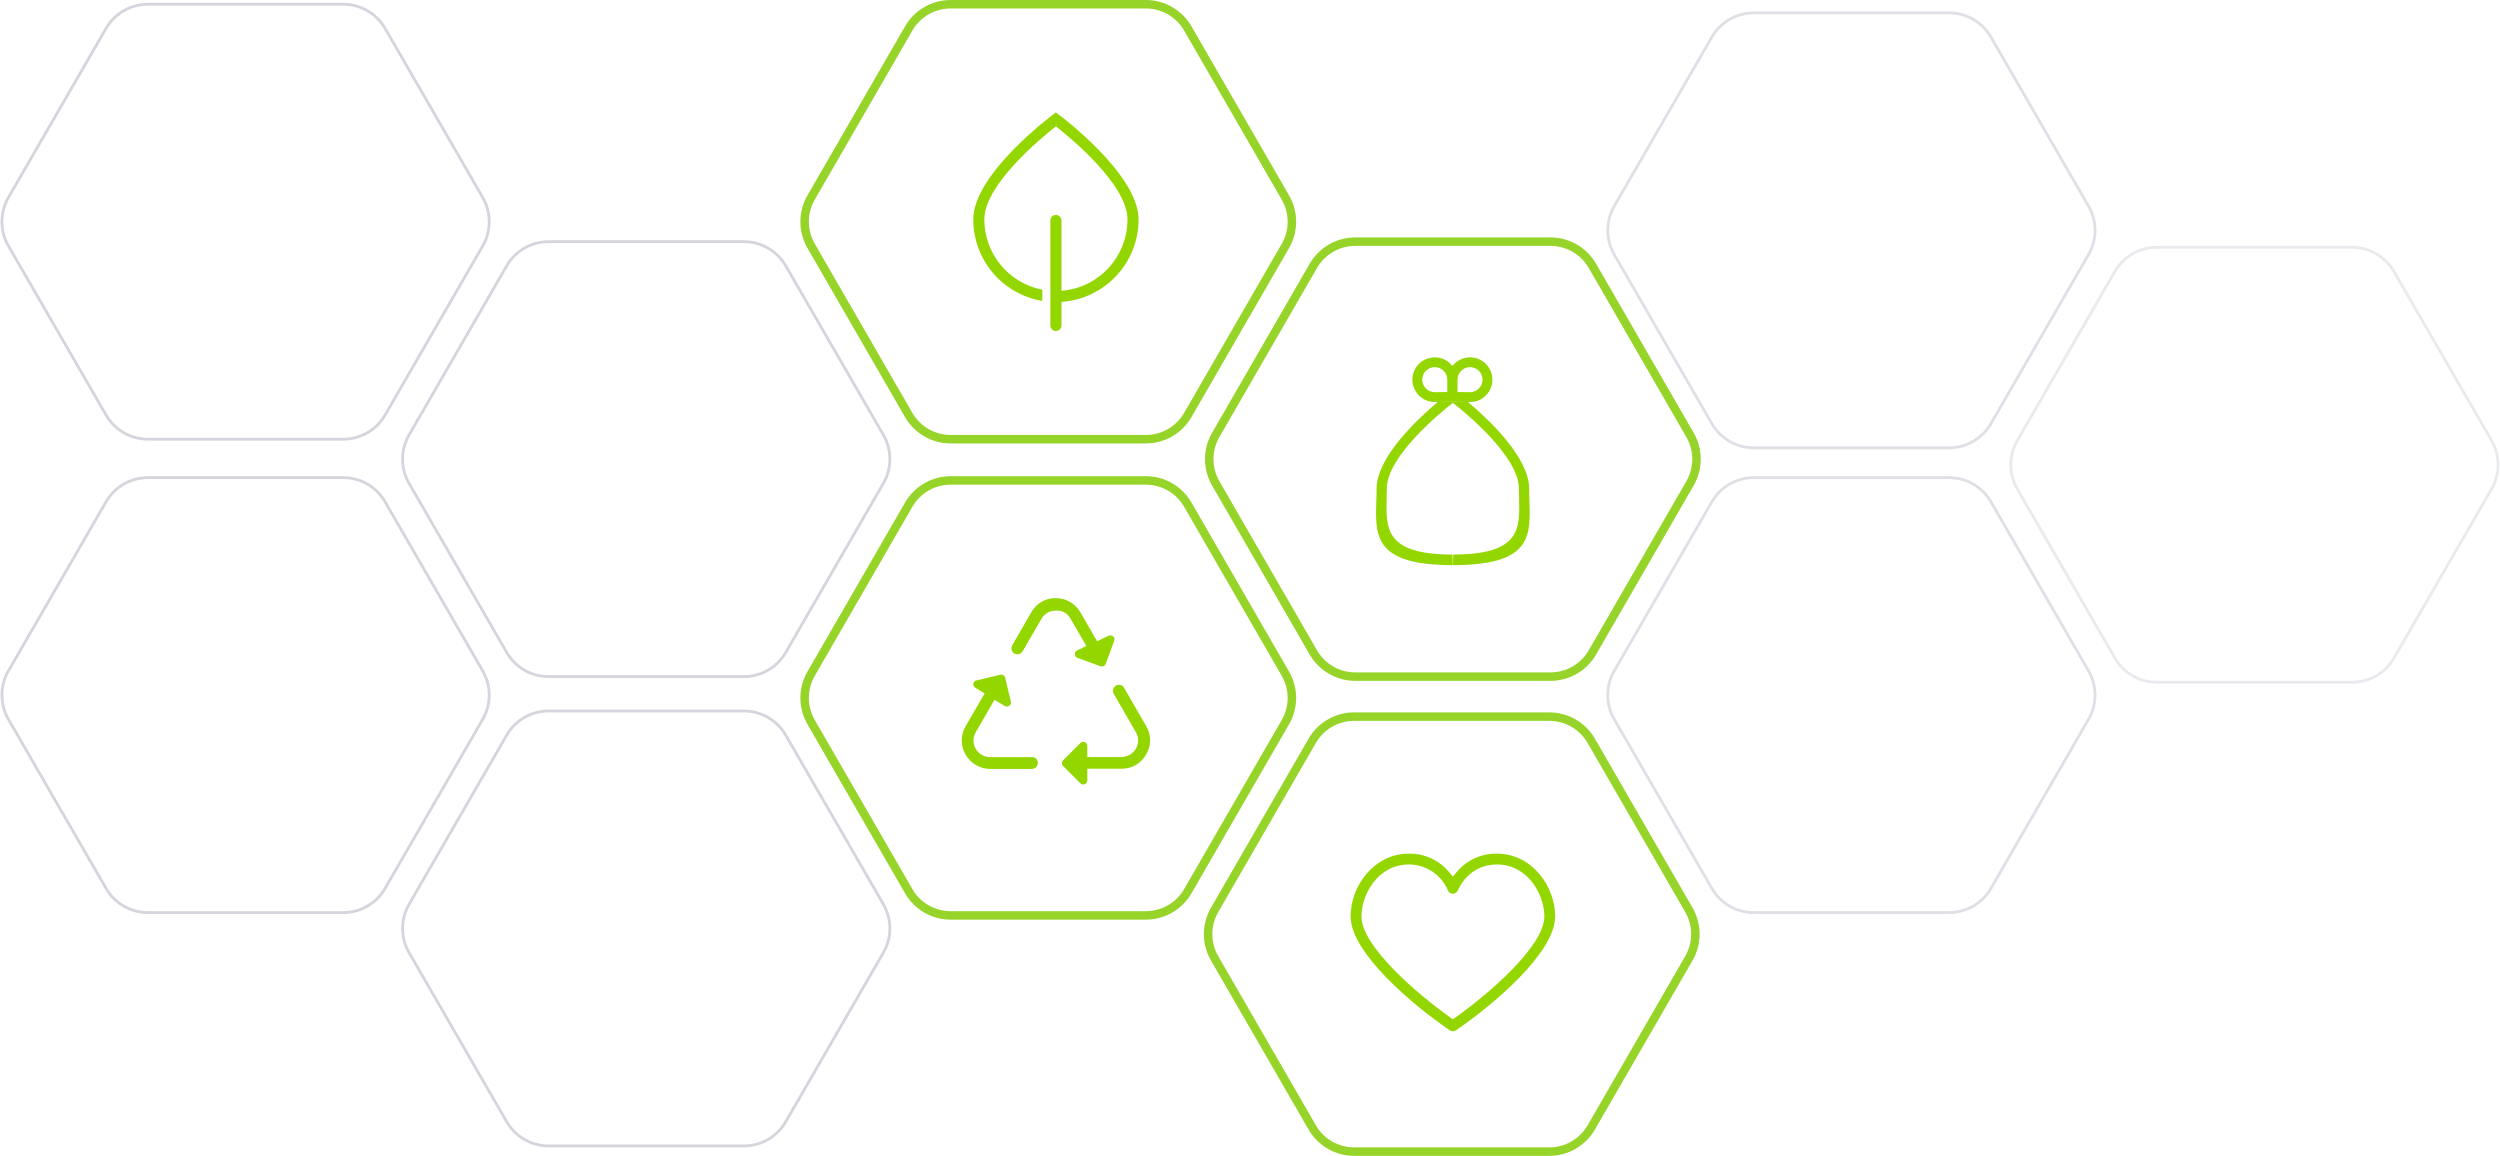
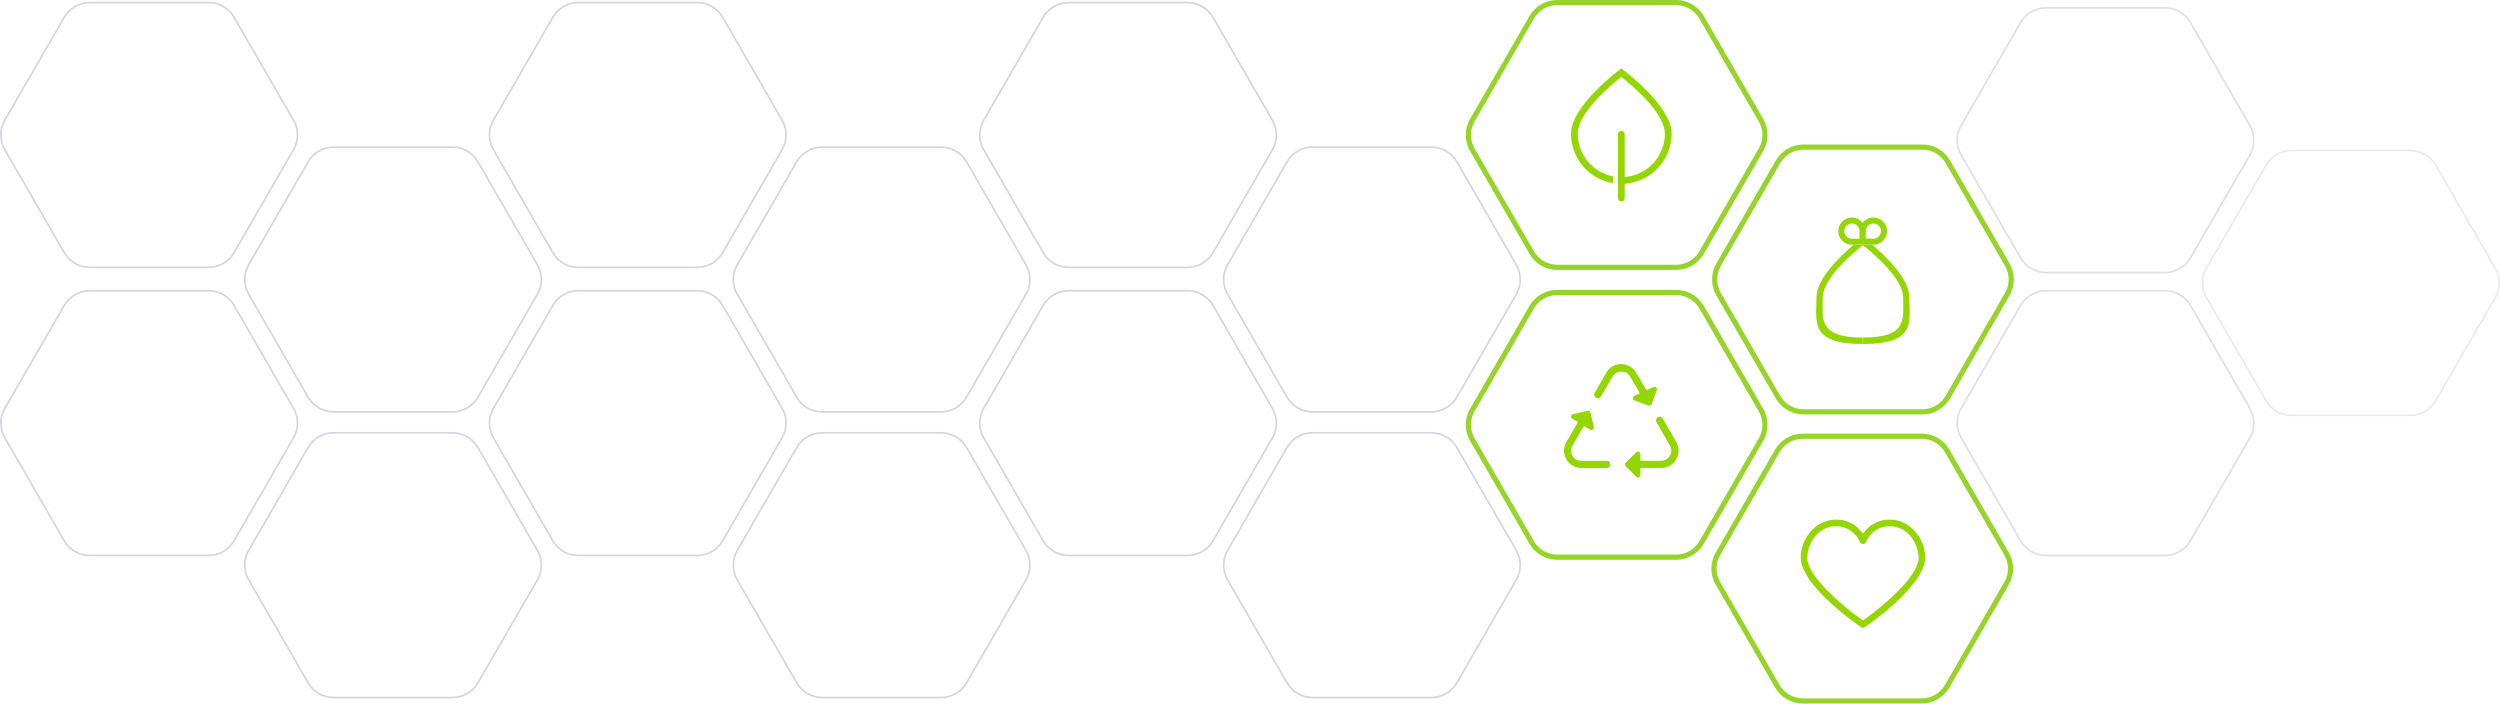
- <svg xmlns="http://www.w3.org/2000/svg" height="408.947" viewBox="0 0 884.522 408.947" width="884.522">
+ <svg xmlns="http://www.w3.org/2000/svg" height="408.947" viewBox="0 0 1453.156 408.947" width="1453.156">
  <clipPath id="a">
    <path d="m0 0h54.355v73.517h-54.355z" />
  </clipPath>
  <clipPath id="b">
    <path d="m0 0h72.371v62.843h-72.371z" />
  </clipPath>
  <clipPath id="c">
    <path d="m0 0h66.639v65.963h-66.639z" />
  </clipPath>
-   <g fill="none" stroke-miterlimit="10">
-     <path d="m121.241 133.955h-69.079a17.12 17.12 0 0 0 -14.829 8.563l-34.538 59.823a17.122 17.122 0 0 0 0 17.123l34.538 59.823a17.12 17.12 0 0 0 14.829 8.562h69.079a17.12 17.12 0 0 0 14.829-8.562l34.538-59.823a17.122 17.122 0 0 0 0-17.123l-34.538-59.823a17.12 17.12 0 0 0 -14.829-8.563z" stroke="#96d429" stroke-width="3" transform="translate(284.182 36.03)" />
-     <path d="m121.241 133.955h-69.079a17.12 17.12 0 0 0 -14.829 8.563l-34.538 59.823a17.122 17.122 0 0 0 0 17.123l34.538 59.823a17.12 17.12 0 0 0 14.829 8.562h69.079a17.12 17.12 0 0 0 14.829-8.562l34.538-59.823a17.122 17.122 0 0 0 0-17.123l-34.538-59.823a17.12 17.12 0 0 0 -14.829-8.563z" opacity=".401" stroke="#9397a9" transform="translate(.182 35.03)" />
-     <path d="m121.241 133.955h-69.079a17.12 17.12 0 0 0 -14.829 8.563l-34.538 59.823a17.122 17.122 0 0 0 0 17.123l34.538 59.823a17.12 17.12 0 0 0 14.829 8.562h69.079a17.12 17.12 0 0 0 14.829-8.562l34.538-59.823a17.122 17.122 0 0 0 0-17.123l-34.538-59.823a17.12 17.12 0 0 0 -14.829-8.563z" opacity=".3" stroke="#9397a9" transform="translate(568.338 35.03)" />
-     <path d="m121.241 133.955h-69.079a17.12 17.12 0 0 0 -14.829 8.563l-34.538 59.823a17.122 17.122 0 0 0 0 17.123l34.538 59.823a17.12 17.12 0 0 0 14.829 8.562h69.079a17.12 17.12 0 0 0 14.829-8.562l34.538-59.823a17.122 17.122 0 0 0 0-17.123l-34.538-59.823a17.12 17.12 0 0 0 -14.829-8.563z" opacity=".3" stroke="#9397a9" transform="translate(568.338 -129.402)" />
-     <path d="m121.241 133.955h-69.079a17.12 17.12 0 0 0 -14.829 8.563l-34.538 59.823a17.122 17.122 0 0 0 0 17.123l34.538 59.823a17.12 17.12 0 0 0 14.829 8.562h69.079a17.12 17.12 0 0 0 14.829-8.562l34.538-59.823a17.122 17.122 0 0 0 0-17.123l-34.538-59.823a17.12 17.12 0 0 0 -14.829-8.563z" opacity=".401" stroke="#9397a9" transform="translate(.182 -132.455)" />
-     <path d="m121.241 133.955h-69.079a17.12 17.12 0 0 0 -14.829 8.563l-34.538 59.823a17.122 17.122 0 0 0 0 17.123l34.538 59.823a17.12 17.12 0 0 0 14.829 8.562h69.079a17.12 17.12 0 0 0 14.829-8.562l34.538-59.823a17.122 17.122 0 0 0 0-17.123l-34.538-59.823a17.12 17.12 0 0 0 -14.829-8.563z" opacity=".4" stroke="#9397a9" transform="translate(141.937 -48.455)" />
-     <path d="m121.241 133.955h-69.079a17.12 17.12 0 0 0 -14.829 8.563l-34.538 59.823a17.122 17.122 0 0 0 0 17.123l34.538 59.823a17.12 17.12 0 0 0 14.829 8.562h69.079a17.12 17.12 0 0 0 14.829-8.562l34.538-59.823a17.122 17.122 0 0 0 0-17.123l-34.538-59.823a17.12 17.12 0 0 0 -14.829-8.563z" opacity=".2" stroke="#9397a9" transform="translate(710.937 -46.455)" />
-     <path d="m121.241 133.955h-69.079a17.12 17.12 0 0 0 -14.829 8.563l-34.538 59.823a17.122 17.122 0 0 0 0 17.123l34.538 59.823a17.12 17.12 0 0 0 14.829 8.562h69.079a17.12 17.12 0 0 0 14.829-8.562l34.538-59.823a17.122 17.122 0 0 0 0-17.123l-34.538-59.823a17.12 17.12 0 0 0 -14.829-8.563z" opacity=".4" stroke="#9397a9" transform="translate(141.937 117.598)" />
-     <path d="m121.241 133.955h-69.079a17.12 17.12 0 0 0 -14.829 8.563l-34.538 59.823a17.122 17.122 0 0 0 0 17.123l34.538 59.823a17.12 17.12 0 0 0 14.829 8.562h69.079a17.12 17.12 0 0 0 14.829-8.562l34.538-59.823a17.122 17.122 0 0 0 0-17.123l-34.538-59.823a17.12 17.12 0 0 0 -14.829-8.563z" stroke="#96d429" stroke-width="3" transform="translate(426.937 119.598)" />
-     <path d="m121.241 133.955h-69.079a17.12 17.12 0 0 0 -14.829 8.563l-34.538 59.823a17.122 17.122 0 0 0 0 17.123l34.538 59.823a17.12 17.12 0 0 0 14.829 8.562h69.079a17.12 17.12 0 0 0 14.829-8.562l34.538-59.823a17.122 17.122 0 0 0 0-17.123l-34.538-59.823a17.12 17.12 0 0 0 -14.829-8.563z" stroke="#96d429" stroke-width="3" transform="translate(427.338 -48.455)" />
-     <path d="m121.241 133.955h-69.079a17.12 17.12 0 0 0 -14.829 8.563l-34.538 59.823a17.122 17.122 0 0 0 0 17.123l34.538 59.823a17.12 17.12 0 0 0 14.829 8.562h69.079a17.12 17.12 0 0 0 14.829-8.562l34.538-59.823a17.122 17.122 0 0 0 0-17.123l-34.538-59.823a17.12 17.12 0 0 0 -14.829-8.563z" stroke="#96d429" stroke-width="3" transform="translate(284.182 -132.455)" />
+   <g fill="#9397a9">
+     <path d="m52.162 133.455h69.079a17.62 17.62 0 0 1 15.262 8.813l34.538 59.823a17.622 17.622 0 0 1 0 17.623l-34.541 59.822a17.62 17.62 0 0 1 -15.262 8.813h-69.076a17.62 17.62 0 0 1 -15.262-8.813l-34.538-59.823a17.622 17.622 0 0 1 0-17.623l34.538-59.822a17.62 17.62 0 0 1 15.262-8.812zm69.079 153.894a16.62 16.62 0 0 0 14.4-8.312l34.538-59.823a16.622 16.622 0 0 0 0-16.622l-34.538-59.823a16.62 16.62 0 0 0 -14.4-8.312h-69.079a16.62 16.62 0 0 0 -14.4 8.312l-34.534 59.822a16.622 16.622 0 0 0 0 16.623l34.538 59.823a16.62 16.62 0 0 0 14.4 8.313z" opacity=".401" transform="translate(283.999 35.03)" />
+     <path d="m52.162 133.455h69.079a17.62 17.62 0 0 1 15.262 8.813l34.538 59.823a17.622 17.622 0 0 1 0 17.623l-34.541 59.822a17.62 17.62 0 0 1 -15.262 8.813h-69.076a17.62 17.62 0 0 1 -15.262-8.813l-34.538-59.823a17.622 17.622 0 0 1 0-17.623l34.538-59.822a17.62 17.62 0 0 1 15.262-8.812zm69.079 153.894a16.62 16.62 0 0 0 14.4-8.312l34.538-59.823a16.622 16.622 0 0 0 0-16.622l-34.538-59.823a16.62 16.62 0 0 0 -14.4-8.312h-69.079a16.62 16.62 0 0 0 -14.4 8.312l-34.534 59.822a16.622 16.622 0 0 0 0 16.623l34.538 59.823a16.62 16.62 0 0 0 14.4 8.313z" opacity=".401" transform="translate(-.001 35.03)" />
+     <path d="m52.162 133.455h69.079a17.62 17.62 0 0 1 15.262 8.813l34.538 59.823a17.622 17.622 0 0 1 0 17.623l-34.541 59.822a17.62 17.62 0 0 1 -15.262 8.813h-69.076a17.62 17.62 0 0 1 -15.262-8.813l-34.538-59.823a17.622 17.622 0 0 1 0-17.623l34.538-59.822a17.62 17.62 0 0 1 15.262-8.812zm69.079 153.894a16.62 16.62 0 0 0 14.4-8.312l34.538-59.823a16.622 16.622 0 0 0 0-16.622l-34.538-59.823a16.62 16.62 0 0 0 -14.4-8.312h-69.079a16.62 16.62 0 0 0 -14.4 8.312l-34.534 59.822a16.622 16.622 0 0 0 0 16.623l34.538 59.823a16.62 16.62 0 0 0 14.4 8.313z" opacity=".401" transform="translate(283.999 -132.455)" />
+     <path d="m52.162 133.455h69.079a17.62 17.62 0 0 1 15.262 8.813l34.538 59.823a17.622 17.622 0 0 1 0 17.623l-34.541 59.822a17.62 17.62 0 0 1 -15.262 8.813h-69.076a17.62 17.62 0 0 1 -15.262-8.813l-34.538-59.823a17.622 17.622 0 0 1 0-17.623l34.538-59.822a17.62 17.62 0 0 1 15.262-8.812zm69.079 153.894a16.62 16.62 0 0 0 14.4-8.312l34.538-59.823a16.622 16.622 0 0 0 0-16.622l-34.538-59.823a16.62 16.62 0 0 0 -14.4-8.312h-69.079a16.62 16.62 0 0 0 -14.4 8.312l-34.534 59.822a16.622 16.622 0 0 0 0 16.623l34.538 59.823a16.62 16.62 0 0 0 14.4 8.313z" opacity=".401" transform="translate(-.001 -132.455)" />
+     <path d="m52.162 133.455h69.079a17.62 17.62 0 0 1 15.262 8.813l34.538 59.823a17.622 17.622 0 0 1 0 17.623l-34.541 59.822a17.62 17.62 0 0 1 -15.262 8.813h-69.076a17.62 17.62 0 0 1 -15.262-8.813l-34.538-59.823a17.622 17.622 0 0 1 0-17.623l34.538-59.822a17.62 17.62 0 0 1 15.262-8.812zm69.079 153.894a16.62 16.62 0 0 0 14.4-8.312l34.538-59.823a16.622 16.622 0 0 0 0-16.622l-34.538-59.823a16.62 16.62 0 0 0 -14.4-8.312h-69.079a16.62 16.62 0 0 0 -14.4 8.312l-34.534 59.822a16.622 16.622 0 0 0 0 16.623l34.538 59.823a16.62 16.62 0 0 0 14.4 8.313z" opacity=".4" transform="translate(425.753 -48.455)" />
+     <path d="m52.162 133.455h69.079a17.62 17.62 0 0 1 15.262 8.813l34.538 59.823a17.622 17.622 0 0 1 0 17.623l-34.541 59.822a17.62 17.62 0 0 1 -15.262 8.813h-69.076a17.62 17.62 0 0 1 -15.262-8.813l-34.538-59.823a17.622 17.622 0 0 1 0-17.623l34.538-59.822a17.62 17.62 0 0 1 15.262-8.812zm69.079 153.894a16.62 16.62 0 0 0 14.4-8.312l34.538-59.823a16.622 16.622 0 0 0 0-16.622l-34.538-59.823a16.62 16.62 0 0 0 -14.4-8.312h-69.079a16.62 16.62 0 0 0 -14.4 8.312l-34.534 59.822a16.622 16.622 0 0 0 0 16.623l34.538 59.823a16.62 16.62 0 0 0 14.4 8.313z" opacity=".4" transform="translate(141.753 -48.455)" />
+     <path d="m52.162 133.455h69.079a17.62 17.62 0 0 1 15.262 8.813l34.538 59.823a17.622 17.622 0 0 1 0 17.623l-34.541 59.822a17.62 17.62 0 0 1 -15.262 8.813h-69.076a17.62 17.62 0 0 1 -15.262-8.813l-34.538-59.823a17.622 17.622 0 0 1 0-17.623l34.538-59.822a17.62 17.62 0 0 1 15.262-8.812zm69.079 153.894a16.62 16.62 0 0 0 14.4-8.312l34.538-59.823a16.622 16.622 0 0 0 0-16.622l-34.538-59.823a16.62 16.62 0 0 0 -14.4-8.312h-69.079a16.62 16.62 0 0 0 -14.4 8.312l-34.534 59.822a16.622 16.622 0 0 0 0 16.623l34.538 59.823a16.62 16.62 0 0 0 14.4 8.313z" opacity=".4" transform="translate(425.753 117.597)" />
+     <path d="m52.162 133.455h69.079a17.62 17.62 0 0 1 15.262 8.813l34.538 59.823a17.622 17.622 0 0 1 0 17.623l-34.541 59.822a17.62 17.62 0 0 1 -15.262 8.813h-69.076a17.62 17.62 0 0 1 -15.262-8.813l-34.538-59.823a17.622 17.622 0 0 1 0-17.623l34.538-59.822a17.62 17.62 0 0 1 15.262-8.812zm69.079 153.894a16.62 16.62 0 0 0 14.4-8.312l34.538-59.823a16.622 16.622 0 0 0 0-16.622l-34.538-59.823a16.62 16.62 0 0 0 -14.4-8.312h-69.079a16.62 16.62 0 0 0 -14.4 8.312l-34.534 59.822a16.622 16.622 0 0 0 0 16.623l34.538 59.823a16.62 16.62 0 0 0 14.4 8.313z" opacity=".4" transform="translate(141.753 117.597)" />
  </g>
-   <path d="m49.356 9.823c.081.059 28.069 20.884 28.069 36.95a29.242 29.242 0 0 1 -27.285 29.176v8.351a1.96 1.96 0 1 1 -3.92 0v-37.164a1.96 1.96 0 0 1 3.92 0v24.889a25.316 25.316 0 0 0 23.36-25.252c0-12.3-20.188-28.892-25.326-32.92-5.139 4.023-25.324 20.615-25.324 32.916a25.331 25.331 0 0 0 20.52 24.87v3.979a29.234 29.234 0 0 1 -24.432-28.849c-.007-16.069 27.981-36.892 28.062-36.95l1.18-.894 1.18.894z" fill="#94d600" transform="translate(325.414 30.856)" />
-   <g clip-path="url(#a)" fill="#94d600" transform="translate(486.862 126.43)">
+   <path d="m52.162 132.455h69.079a18.62 18.62 0 0 1 16.128 9.313l34.538 59.823a18.622 18.622 0 0 1 0 18.623l-34.538 59.823a18.62 18.62 0 0 1 -16.128 9.312h-69.079a18.62 18.62 0 0 1 -16.128-9.313l-34.534-59.823a18.622 18.622 0 0 1 0-18.623l34.538-59.823a18.62 18.62 0 0 1 16.128-9.312zm69.079 153.894a15.62 15.62 0 0 0 13.53-7.812l34.538-59.823a15.622 15.622 0 0 0 0-15.622l-34.538-59.823a15.62 15.62 0 0 0 -13.53-7.812h-69.079a15.619 15.619 0 0 0 -13.53 7.812l-34.538 59.822a15.622 15.622 0 0 0 0 15.622l34.538 59.823a15.62 15.62 0 0 0 13.53 7.812z" fill="#96d429" transform="translate(852.999 36.03)" />
+   <path d="m52.162 133.455h69.079a17.62 17.62 0 0 1 15.262 8.813l34.538 59.823a17.622 17.622 0 0 1 0 17.623l-34.541 59.822a17.62 17.62 0 0 1 -15.262 8.813h-69.076a17.62 17.62 0 0 1 -15.262-8.813l-34.538-59.823a17.622 17.622 0 0 1 0-17.623l34.538-59.822a17.62 17.62 0 0 1 15.262-8.812zm69.079 153.894a16.62 16.62 0 0 0 14.4-8.312l34.538-59.823a16.622 16.622 0 0 0 0-16.622l-34.538-59.823a16.62 16.62 0 0 0 -14.4-8.312h-69.079a16.62 16.62 0 0 0 -14.4 8.312l-34.534 59.822a16.622 16.622 0 0 0 0 16.623l34.538 59.823a16.62 16.62 0 0 0 14.4 8.313z" fill="#9397a9" opacity=".401" transform="translate(568.999 35.03)" />
+   <path d="m52.162 133.455h69.079a17.62 17.62 0 0 1 15.262 8.813l34.538 59.823a17.622 17.622 0 0 1 0 17.623l-34.541 59.822a17.62 17.62 0 0 1 -15.262 8.813h-69.076a17.62 17.62 0 0 1 -15.262-8.813l-34.538-59.823a17.622 17.622 0 0 1 0-17.623l34.538-59.822a17.62 17.62 0 0 1 15.262-8.812zm69.079 153.894a16.62 16.62 0 0 0 14.4-8.312l34.538-59.823a16.622 16.622 0 0 0 0-16.622l-34.538-59.823a16.62 16.62 0 0 0 -14.4-8.312h-69.079a16.62 16.62 0 0 0 -14.4 8.312l-34.534 59.822a16.622 16.622 0 0 0 0 16.623l34.538 59.823a16.62 16.62 0 0 0 14.4 8.313z" fill="#9397a9" opacity=".3" transform="translate(1137.155 35.03)" />
+   <path d="m52.162 133.455h69.079a17.62 17.62 0 0 1 15.262 8.813l34.538 59.823a17.622 17.622 0 0 1 0 17.623l-34.541 59.822a17.62 17.62 0 0 1 -15.262 8.813h-69.076a17.62 17.62 0 0 1 -15.262-8.813l-34.538-59.823a17.622 17.622 0 0 1 0-17.623l34.538-59.822a17.62 17.62 0 0 1 15.262-8.812zm69.079 153.894a16.62 16.62 0 0 0 14.4-8.312l34.538-59.823a16.622 16.622 0 0 0 0-16.622l-34.538-59.823a16.62 16.62 0 0 0 -14.4-8.312h-69.079a16.62 16.62 0 0 0 -14.4 8.312l-34.534 59.822a16.622 16.622 0 0 0 0 16.623l34.538 59.823a16.62 16.62 0 0 0 14.4 8.313z" fill="#9397a9" opacity=".3" transform="translate(1137.155 -129.403)" />
+   <path d="m52.162 133.455h69.079a17.62 17.62 0 0 1 15.262 8.813l34.538 59.823a17.622 17.622 0 0 1 0 17.623l-34.541 59.822a17.62 17.62 0 0 1 -15.262 8.813h-69.076a17.62 17.62 0 0 1 -15.262-8.813l-34.538-59.823a17.622 17.622 0 0 1 0-17.623l34.538-59.822a17.62 17.62 0 0 1 15.262-8.812zm69.079 153.894a16.62 16.62 0 0 0 14.4-8.312l34.538-59.823a16.622 16.622 0 0 0 0-16.622l-34.538-59.823a16.62 16.62 0 0 0 -14.4-8.312h-69.079a16.62 16.62 0 0 0 -14.4 8.312l-34.534 59.822a16.622 16.622 0 0 0 0 16.623l34.538 59.823a16.62 16.62 0 0 0 14.4 8.313z" fill="#9397a9" opacity=".401" transform="translate(568.999 -132.455)" />
+   <path d="m52.162 133.455h69.079a17.62 17.62 0 0 1 15.262 8.813l34.538 59.823a17.622 17.622 0 0 1 0 17.623l-34.541 59.822a17.62 17.62 0 0 1 -15.262 8.813h-69.076a17.62 17.62 0 0 1 -15.262-8.813l-34.538-59.823a17.622 17.622 0 0 1 0-17.623l34.538-59.822a17.62 17.62 0 0 1 15.262-8.812zm69.079 153.894a16.62 16.62 0 0 0 14.4-8.312l34.538-59.823a16.622 16.622 0 0 0 0-16.622l-34.538-59.823a16.62 16.62 0 0 0 -14.4-8.312h-69.079a16.62 16.62 0 0 0 -14.4 8.312l-34.534 59.822a16.622 16.622 0 0 0 0 16.623l34.538 59.823a16.62 16.62 0 0 0 14.4 8.313z" fill="#9397a9" opacity=".4" transform="translate(710.753 -48.455)" />
+   <path d="m52.162 133.455h69.079a17.62 17.62 0 0 1 15.262 8.813l34.538 59.823a17.622 17.622 0 0 1 0 17.623l-34.541 59.822a17.62 17.62 0 0 1 -15.262 8.813h-69.076a17.62 17.62 0 0 1 -15.262-8.813l-34.538-59.823a17.622 17.622 0 0 1 0-17.623l34.538-59.822a17.62 17.62 0 0 1 15.262-8.812zm69.079 153.894a16.62 16.62 0 0 0 14.4-8.312l34.538-59.823a16.622 16.622 0 0 0 0-16.622l-34.538-59.823a16.62 16.62 0 0 0 -14.4-8.312h-69.079a16.62 16.62 0 0 0 -14.4 8.312l-34.534 59.822a16.622 16.622 0 0 0 0 16.623l34.538 59.823a16.62 16.62 0 0 0 14.4 8.313z" fill="#9397a9" opacity=".2" transform="translate(1279.753 -46.455)" />
+   <path d="m52.162 133.455h69.079a17.62 17.62 0 0 1 15.262 8.813l34.538 59.823a17.622 17.622 0 0 1 0 17.623l-34.541 59.822a17.62 17.62 0 0 1 -15.262 8.813h-69.076a17.62 17.62 0 0 1 -15.262-8.813l-34.538-59.823a17.622 17.622 0 0 1 0-17.623l34.538-59.822a17.62 17.62 0 0 1 15.262-8.812zm69.079 153.894a16.62 16.62 0 0 0 14.4-8.312l34.538-59.823a16.622 16.622 0 0 0 0-16.622l-34.538-59.823a16.62 16.62 0 0 0 -14.4-8.312h-69.079a16.62 16.62 0 0 0 -14.4 8.312l-34.534 59.822a16.622 16.622 0 0 0 0 16.623l34.538 59.823a16.62 16.62 0 0 0 14.4 8.313z" fill="#9397a9" opacity=".4" transform="translate(710.753 117.597)" />
+   <path d="m52.162 132.455h69.079a18.62 18.62 0 0 1 16.128 9.313l34.538 59.823a18.622 18.622 0 0 1 0 18.623l-34.538 59.823a18.62 18.62 0 0 1 -16.128 9.312h-69.079a18.62 18.62 0 0 1 -16.128-9.313l-34.534-59.823a18.622 18.622 0 0 1 0-18.623l34.538-59.823a18.62 18.62 0 0 1 16.128-9.312zm69.079 153.894a15.62 15.62 0 0 0 13.53-7.812l34.538-59.823a15.622 15.622 0 0 0 0-15.622l-34.538-59.823a15.62 15.62 0 0 0 -13.53-7.812h-69.079a15.619 15.619 0 0 0 -13.53 7.812l-34.538 59.822a15.622 15.622 0 0 0 0 15.622l34.538 59.823a15.62 15.62 0 0 0 13.53 7.812z" fill="#96d429" transform="translate(995.753 119.597)" />
+   <path d="m52.162 132.455h69.079a18.62 18.62 0 0 1 16.128 9.313l34.538 59.823a18.622 18.622 0 0 1 0 18.623l-34.538 59.823a18.62 18.62 0 0 1 -16.128 9.312h-69.079a18.62 18.62 0 0 1 -16.128-9.313l-34.534-59.823a18.622 18.622 0 0 1 0-18.623l34.538-59.823a18.62 18.62 0 0 1 16.128-9.312zm69.079 153.894a15.62 15.62 0 0 0 13.53-7.812l34.538-59.823a15.622 15.622 0 0 0 0-15.622l-34.538-59.823a15.62 15.62 0 0 0 -13.53-7.812h-69.079a15.619 15.619 0 0 0 -13.53 7.812l-34.538 59.822a15.622 15.622 0 0 0 0 15.622l34.538 59.823a15.62 15.62 0 0 0 13.53 7.812z" fill="#96d429" transform="translate(996.155 -48.455)" />
+   <path d="m52.162 132.455h69.079a18.62 18.62 0 0 1 16.128 9.313l34.538 59.823a18.622 18.622 0 0 1 0 18.623l-34.538 59.823a18.62 18.62 0 0 1 -16.128 9.312h-69.079a18.62 18.62 0 0 1 -16.128-9.313l-34.534-59.823a18.622 18.622 0 0 1 0-18.623l34.538-59.823a18.62 18.62 0 0 1 16.128-9.312zm69.079 153.894a15.62 15.62 0 0 0 13.53-7.812l34.538-59.823a15.622 15.622 0 0 0 0-15.622l-34.538-59.823a15.62 15.62 0 0 0 -13.53-7.812h-69.079a15.619 15.619 0 0 0 -13.53 7.812l-34.538 59.822a15.622 15.622 0 0 0 0 15.622l34.538 59.823a15.62 15.62 0 0 0 13.53 7.812z" fill="#96d429" transform="translate(852.999 -132.455)" />
+   <path d="m49.356 9.823c.081.059 28.069 20.884 28.069 36.95a29.242 29.242 0 0 1 -27.285 29.176v8.351a1.96 1.96 0 1 1 -3.92 0v-37.164a1.96 1.96 0 0 1 3.92 0v24.889a25.316 25.316 0 0 0 23.36-25.252c0-12.3-20.188-28.892-25.326-32.92-5.139 4.023-25.324 20.615-25.324 32.916a25.331 25.331 0 0 0 20.52 24.87v3.979a29.234 29.234 0 0 1 -24.432-28.849c-.007-16.069 27.981-36.892 28.062-36.95l1.18-.894 1.18.894z" fill="#94d600" transform="translate(894.231 30.856)" />
+   <g clip-path="url(#a)" fill="#94d600" transform="translate(1055.679 126.429)">
    <path d="m54.167 48.852c0-11.026-14.284-24.475-21.633-30.667-2.071-.015-5.334-.082-5.489-.085h-.071c-.147 0-3.081.063-5.152.083-7.347 6.189-21.635 19.641-21.635 30.669 0 14.194-4.179 27.048 26.942 27.048l-.071-3.75c-26.317 0-23.252-11.1-23.252-23.3 0-11.334 18.583-26.62 23.347-30.356v.01l.023-.019.024.019v-.004c4.764 3.736 23.346 19.021 23.346 30.356 0 12.2 3.067 23.3-23.251 23.3l-.072 3.75c31.122 0 26.943-12.852 26.943-27.046" transform="translate(0 -2.381)" />
    <path d="m28.959 15.719h.036c.155 0 3.417.071 5.489.086h.714a7.9 7.9 0 1 0 -6.239-12.736 7.9 7.9 0 1 0 -6.239 12.739c.3 0 .664 0 1.052-.005 2.07-.019 5.005-.08 5.152-.083zm1.808-7.819a4.43 4.43 0 1 1 4.43 4.43c-1.113 0-3.034-.03-4.43-.055zm-3.617 4.379c-1.4.025-3.318.055-4.43.055a4.43 4.43 0 1 1 4.43-4.434z" transform="translate(-1.949)" />
  </g>
-   <g clip-path="url(#b)" transform="translate(477.855 302.026)">
+   <g clip-path="url(#b)" transform="translate(1046.671 302.026)">
    <path d="m51.773 0a18.1 18.1 0 0 0 -14.346 6.65l-1.241 1.493-1.242-1.493a18.1 18.1 0 0 0 -14.344-6.65c-12.324 0-20.6 11.472-20.6 22.187 0 12.921 22.067 31.43 35.106 40.329a1.949 1.949 0 0 0 2.157 0c13.041-8.9 35.108-27.409 35.108-40.331 0-10.712-8.278-22.185-20.598-22.185m-14.653 57.947-.937.666-.936-.666c-11.668-8.3-31.414-25.171-31.414-35.76 0-7.695 5.825-18.355 16.763-18.355a14.939 14.939 0 0 1 13.786 9.082 1.915 1.915 0 0 0 1.8 1.257 1.948 1.948 0 0 0 1.8-1.225c.145-.368 3.7-9.114 13.8-9.114 10.939 0 16.766 10.66 16.766 18.355 0 10.578-19.749 27.455-31.419 35.76" fill="#94d600" />
  </g>
-   <g clip-path="url(#c)" fill="#94d600" transform="translate(340.276 211.602)">
+   <g clip-path="url(#c)" fill="#94d600" transform="translate(909.093 211.601)">
    <path d="m24.805 58.886h-14.772a5.854 5.854 0 0 1 -5.086-8.8l6.618-11.462 3.635 2.176a1.458 1.458 0 0 0 2.179-1.532l-2.019-8.476a1.392 1.392 0 0 0 -1.7-1.05l-8.474 2.02a1.407 1.407 0 0 0 -.4 2.582l3.311 2.018-6.7 11.544a9.981 9.981 0 0 0 0 10.172 10.169 10.169 0 0 0 8.882 5h14.53a2.138 2.138 0 0 0 2.1-2.1 1.991 1.991 0 0 0 -2.1-2.1z" transform="translate(0 -2.619)" />
    <path d="m68.675 48.251-7.829-13.561a2.057 2.057 0 0 0 -3.311-.4 2.172 2.172 0 0 0 -.322 2.582l7.829 13.558a5.753 5.753 0 0 1 0 5.812 6.129 6.129 0 0 1 -5.329 2.985h-11.865v-3.95a1.428 1.428 0 0 0 -2.422-1.05l-6.136 6.135a1.415 1.415 0 0 0 0 2.019l6.137 6.136a1.428 1.428 0 0 0 2.422-1.05v-4.118h12.108a9.816 9.816 0 0 0 8.718-5.086 9.7 9.7 0 0 0 0-10.012z" transform="translate(-3.427 -2.964)" />
    <path d="m40.067 7.1 5.733 9.852-3.229 1.533a1.451 1.451 0 0 0 .082 2.664l8.147 2.989a1.471 1.471 0 0 0 1.857-.889l2.986-8.154a1.421 1.421 0 0 0 -1.937-1.775l-4.118 1.939-5.888-10.173a10.078 10.078 0 0 0 -8.719-5.086 9.815 9.815 0 0 0 -8.718 5.086l-6.7 11.622a2.208 2.208 0 0 0 .322 2.582 2.146 2.146 0 0 0 3.311-.4l6.7-11.544a5.762 5.762 0 0 1 5.086-2.907 5.27 5.27 0 0 1 5.085 2.661z" transform="translate(-1.7)" />
  </g>
</svg>
